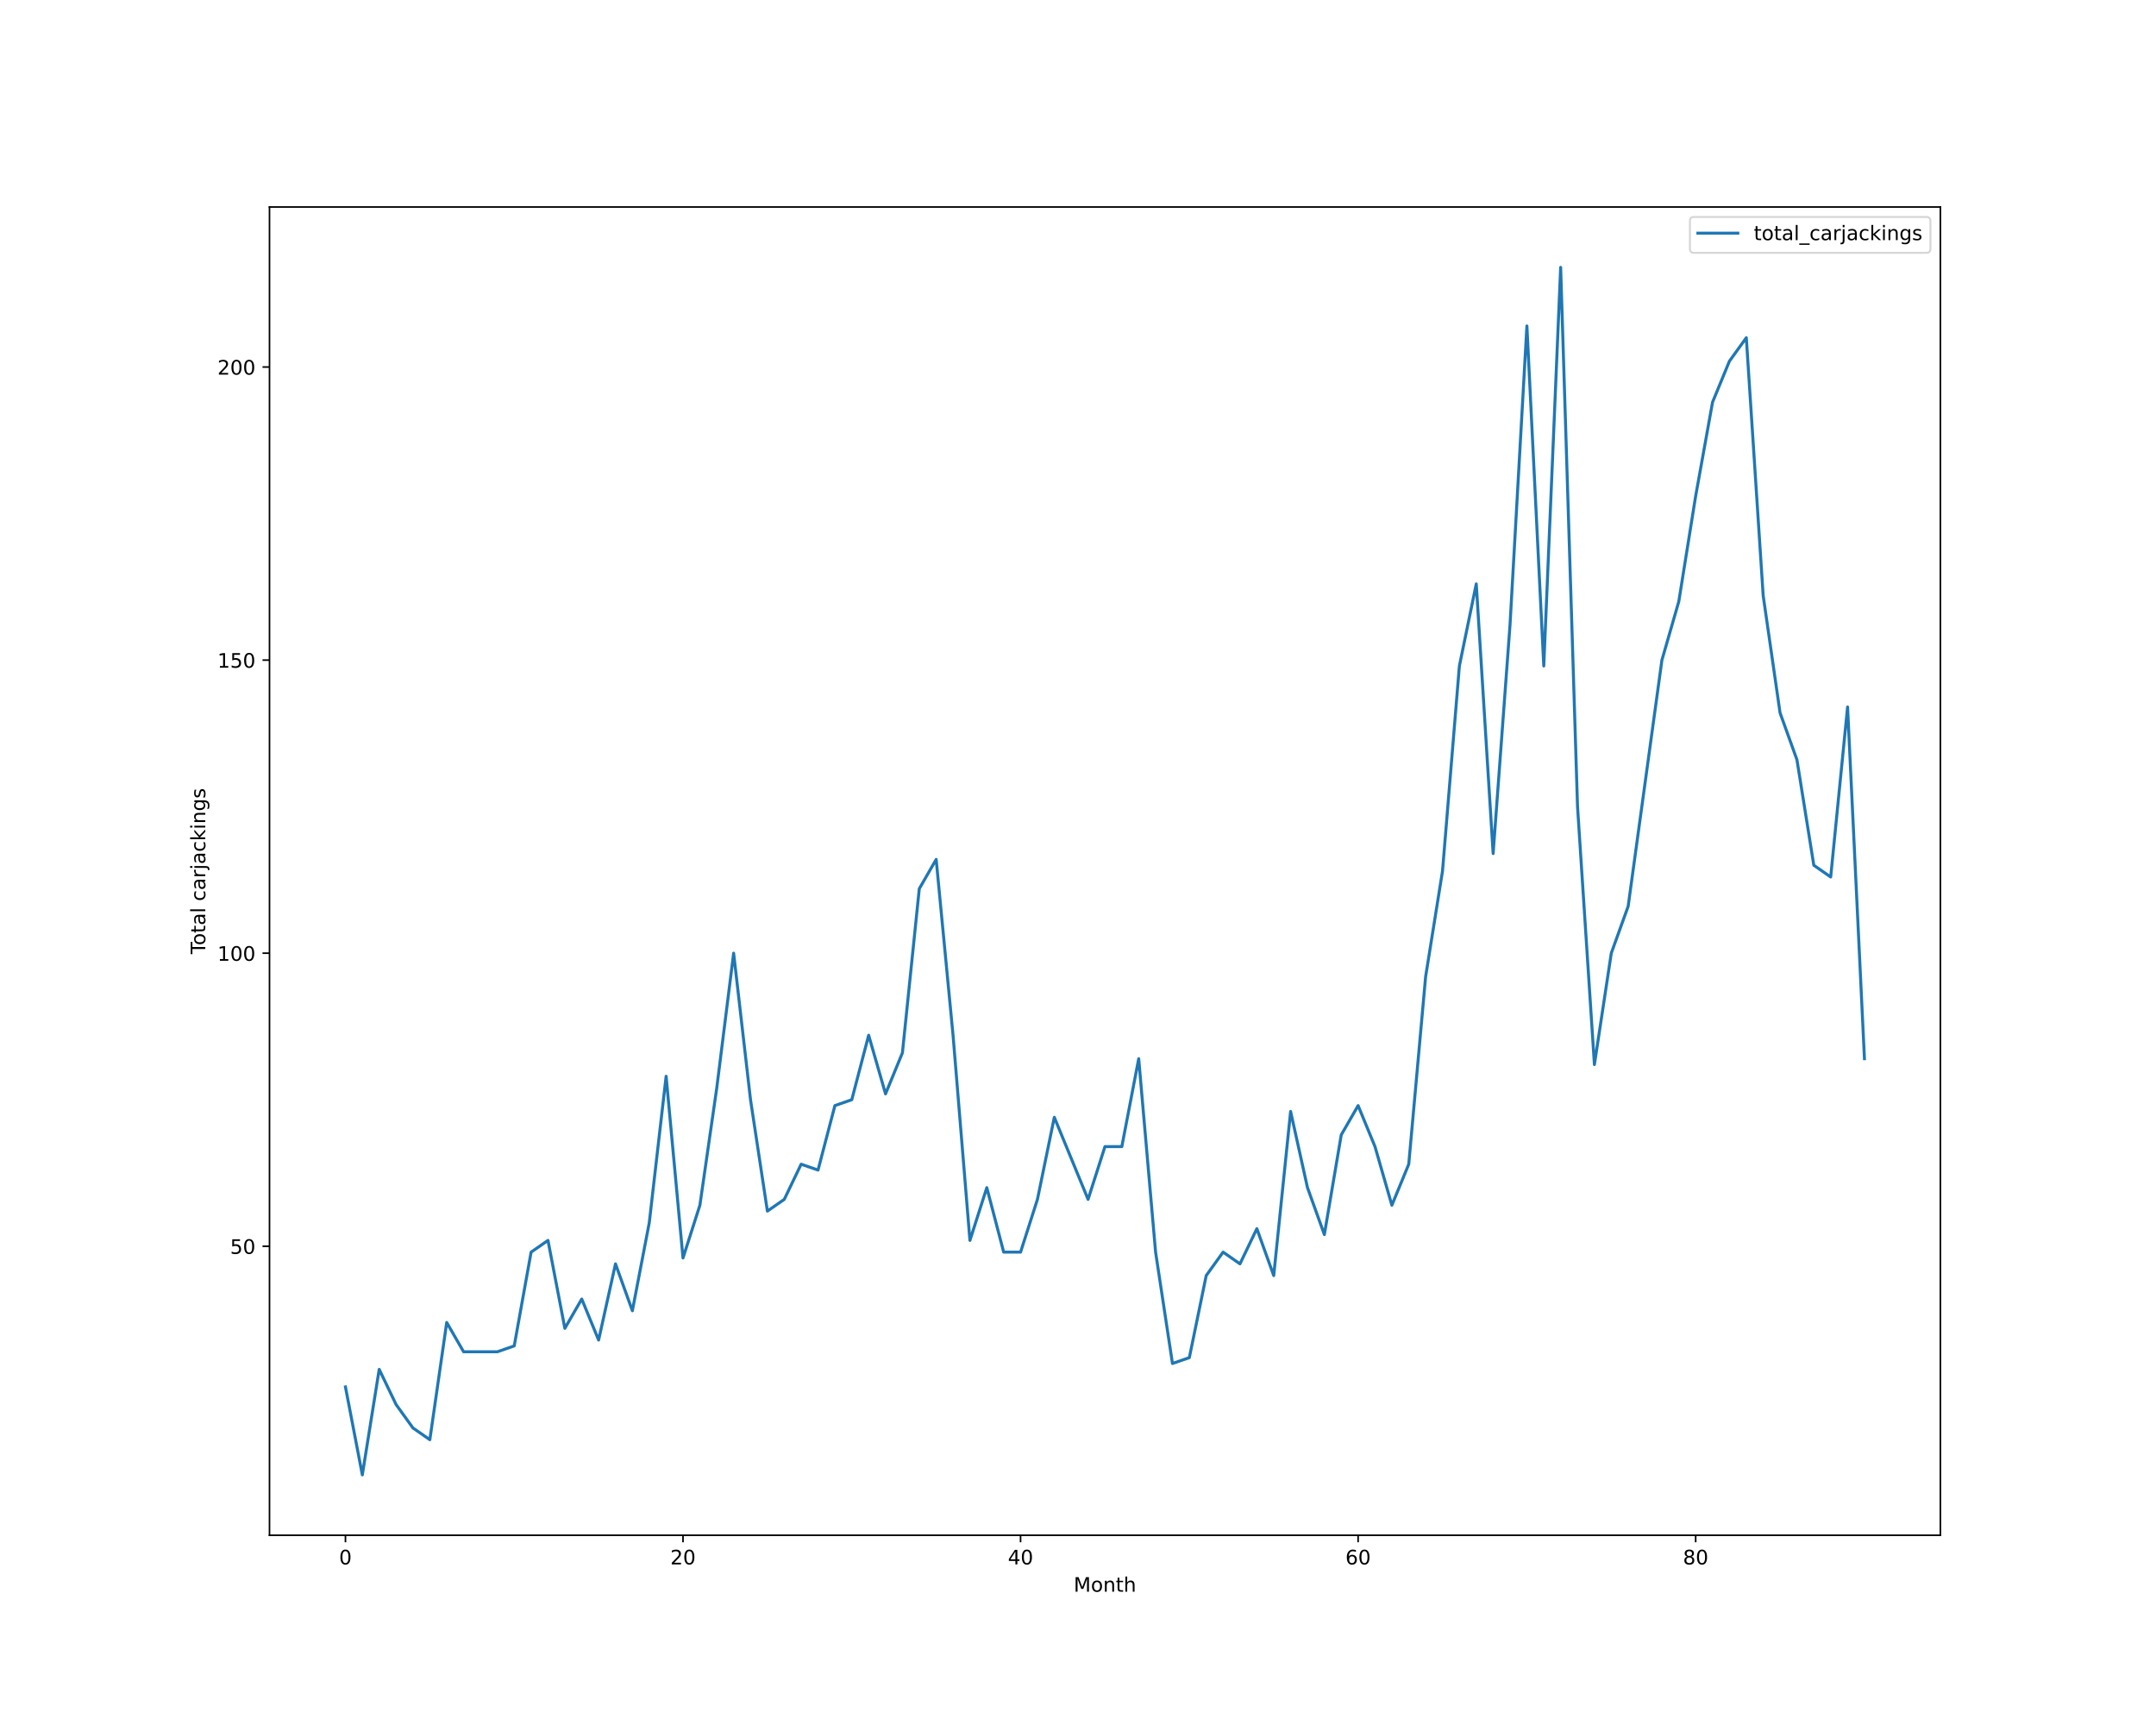
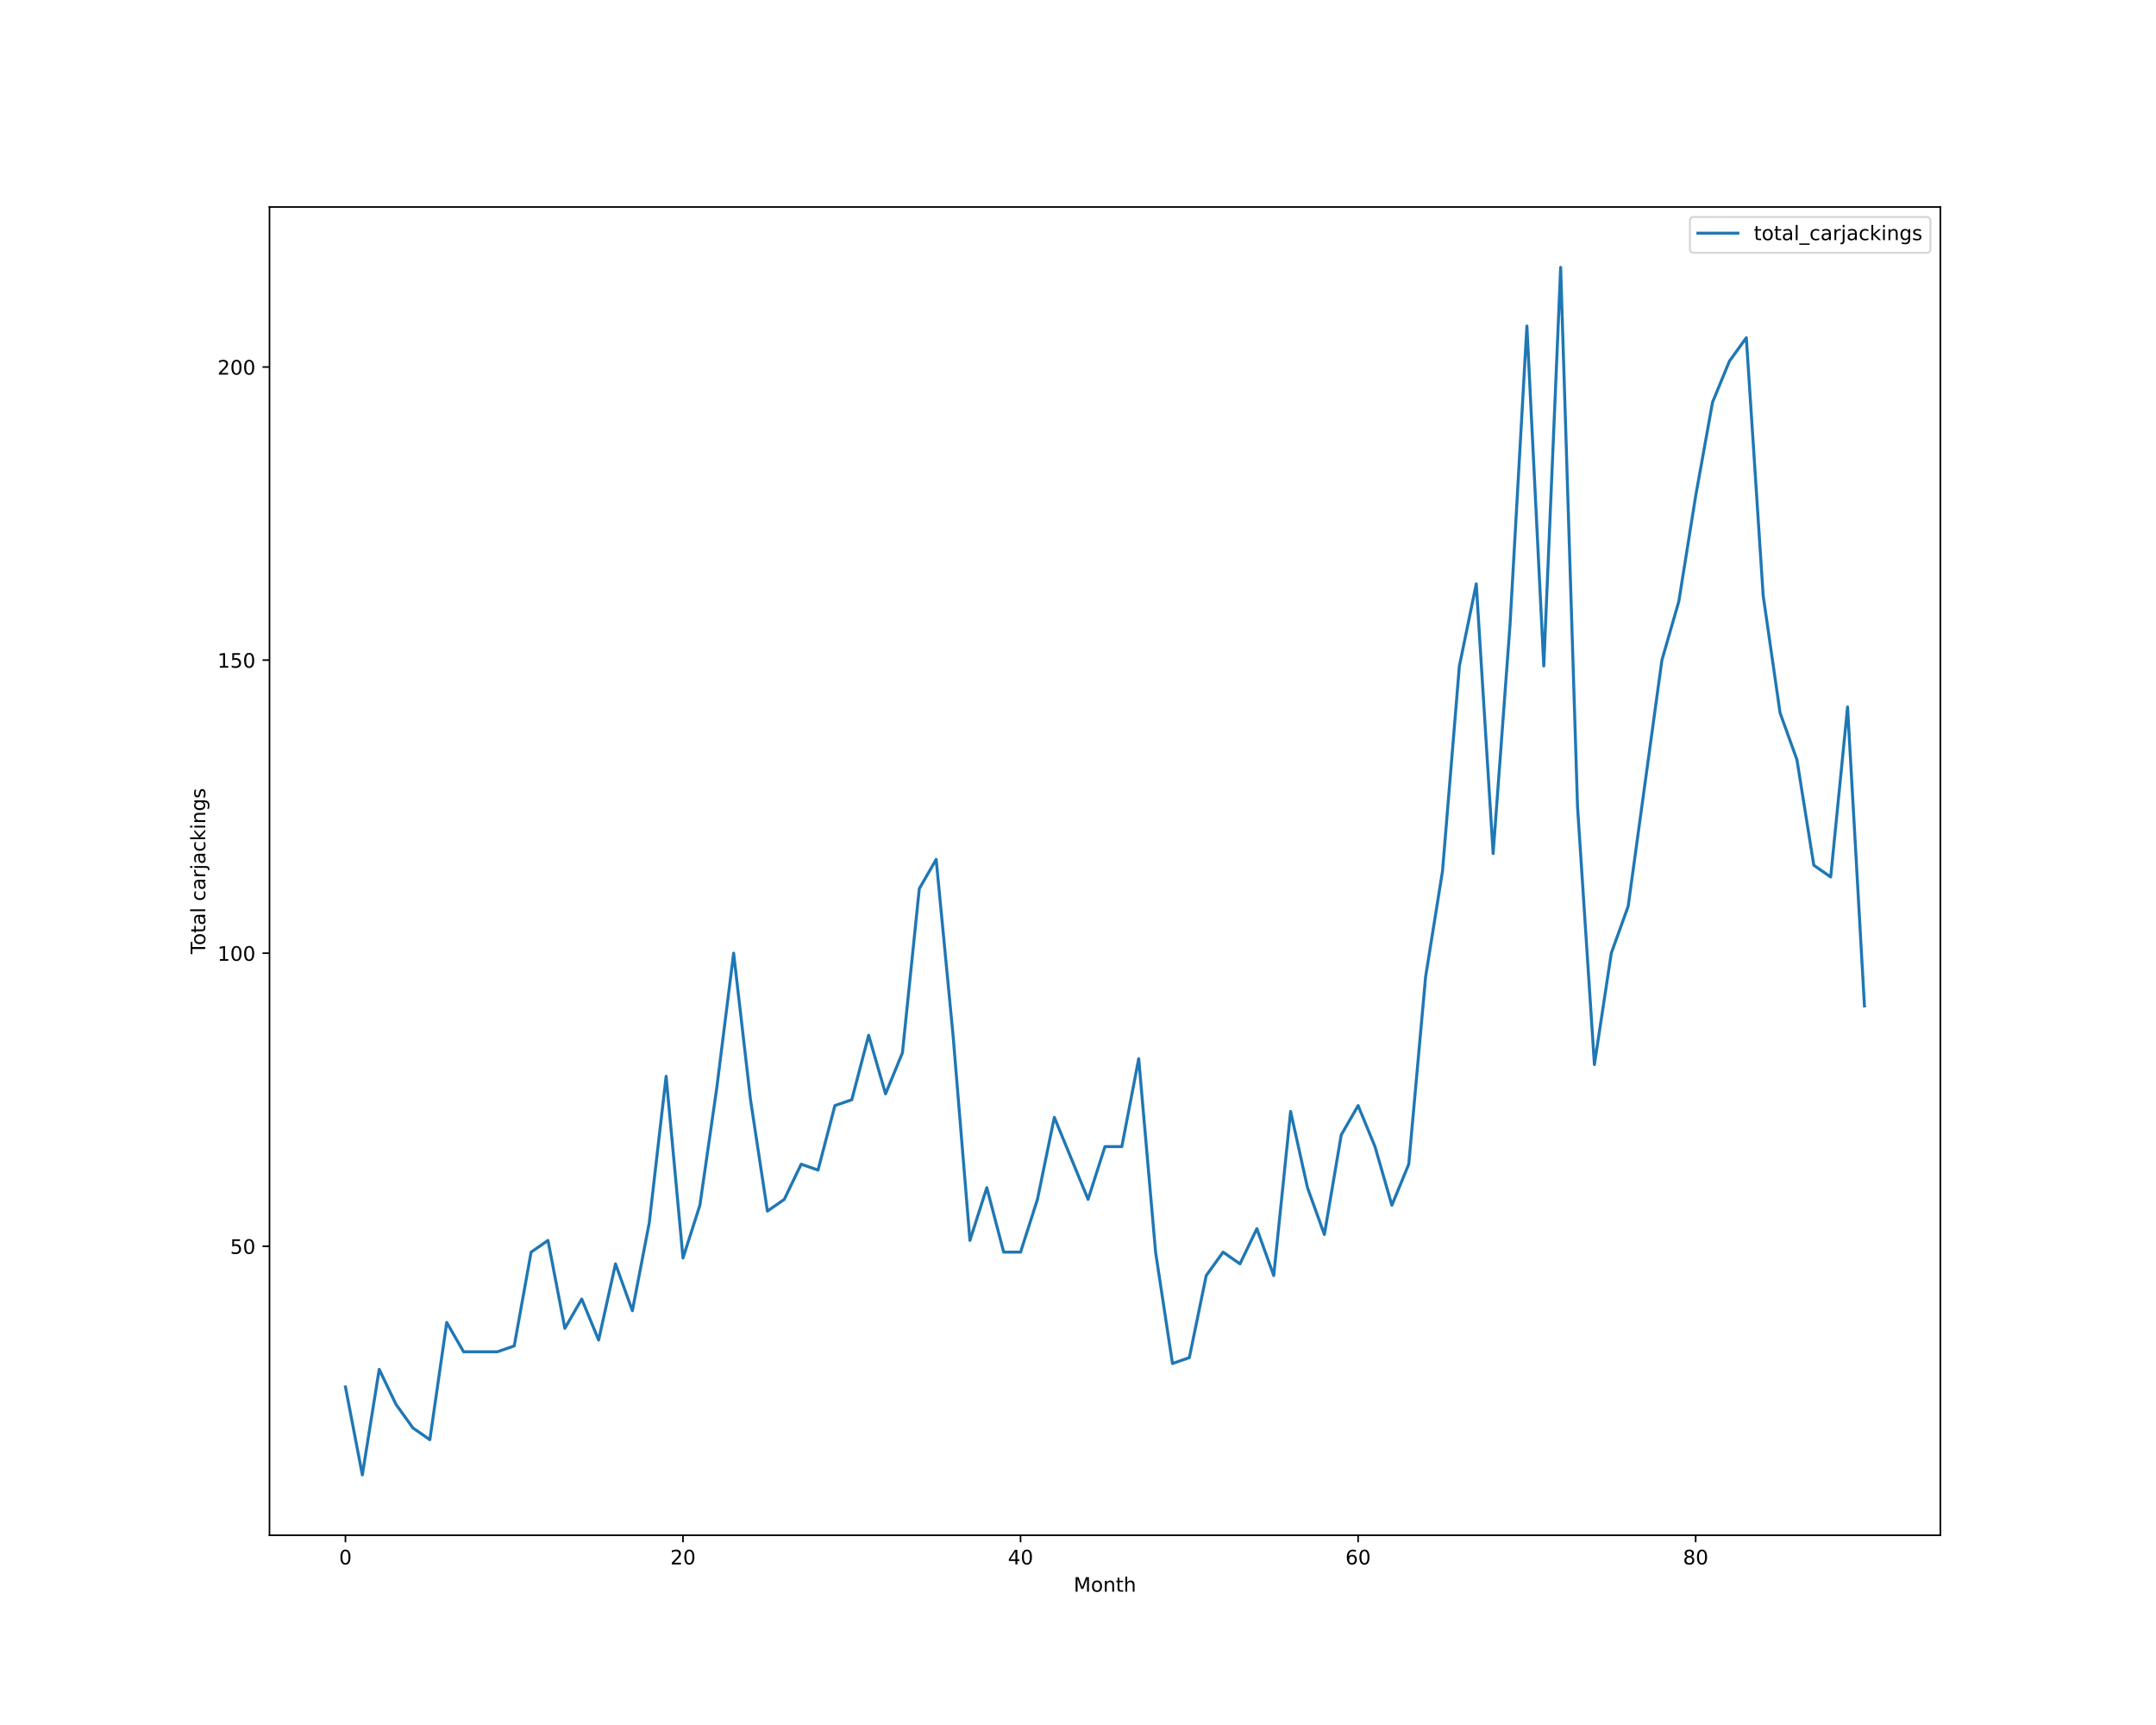
<svg xmlns="http://www.w3.org/2000/svg" xmlns:xlink="http://www.w3.org/1999/xlink" height="864pt" version="1.1" viewBox="0 0 1080 864" width="1080pt">
  <defs>
    <style type="text/css">*{stroke-linecap:butt;stroke-linejoin:round;}</style>
  </defs>
  <g id="figure_1">
    <g id="patch_1">
      <path d="M 0 864  L 1080 864  L 1080 0  L 0 0  z " style="fill:#ffffff;" />
    </g>
    <g id="axes_1">
      <g id="patch_2">
        <path d="M 135 768.96  L 972 768.96  L 972 103.68  L 135 103.68  z " style="fill:#ffffff;" />
      </g>
      <g id="matplotlib.axis_1">
        <g id="xtick_1">
          <g id="line2d_1">
            <defs>
-               <path d="M 0 0  L 0 3.5  " id="mef3e61b7c2" style="stroke:#000000;stroke-width:0.8;" />
-             </defs>
-             <g>
-               <use style="stroke:#000000;stroke-width:0.8;" x="173.045" xlink:href="#mef3e61b7c2" y="768.96" />
+               <path d="M 0 0  L 0 3.5  " id="mf0bfc2c724" style="stroke:#000000;stroke-width:0.8;" />
+             </defs>
+             <g>
+               <use style="stroke:#000000;stroke-width:0.8;" x="173.045" xlink:href="#mf0bfc2c724" y="768.96" />
            </g>
          </g>
          <g id="text_1">
            <g transform="translate(169.8642 783.5584)scale(0.1 -0.1)">
              <defs>
                <path d="M 2034 4250  Q 1547 4250 1301 3770  Q 1056 3291 1056 2328  Q 1056 1369 1301 889  Q 1547 409 2034 409  Q 2525 409 2770 889  Q 3016 1369 3016 2328  Q 3016 3291 2770 3770  Q 2525 4250 2034 4250  z M 2034 4750  Q 2819 4750 3233 4129  Q 3647 3509 3647 2328  Q 3647 1150 3233 529  Q 2819 -91 2034 -91  Q 1250 -91 836 529  Q 422 1150 422 2328  Q 422 3509 836 4129  Q 1250 4750 2034 4750  z " id="DejaVuSans-30" transform="scale(0.015625)" />
              </defs>
              <use xlink:href="#DejaVuSans-30" />
            </g>
          </g>
        </g>
        <g id="xtick_2">
          <g id="line2d_2">
            <g>
-               <use style="stroke:#000000;stroke-width:0.8;" x="342.136" xlink:href="#mef3e61b7c2" y="768.96" />
+               <use style="stroke:#000000;stroke-width:0.8;" x="342.136" xlink:href="#mf0bfc2c724" y="768.96" />
            </g>
          </g>
          <g id="text_2">
            <g transform="translate(335.7739 783.5584)scale(0.1 -0.1)">
              <defs>
                <path d="M 1228 531  L 3431 531  L 3431 0  L 469 0  L 469 531  Q 828 903 1448 1529  Q 2069 2156 2228 2338  Q 2531 2678 2651 2914  Q 2772 3150 2772 3378  Q 2772 3750 2511 3984  Q 2250 4219 1831 4219  Q 1534 4219 1204 4116  Q 875 4013 500 3803  L 500 4441  Q 881 4594 1212 4672  Q 1544 4750 1819 4750  Q 2544 4750 2975 4387  Q 3406 4025 3406 3419  Q 3406 3131 3298 2873  Q 3191 2616 2906 2266  Q 2828 2175 2409 1742  Q 1991 1309 1228 531  z " id="DejaVuSans-32" transform="scale(0.015625)" />
              </defs>
              <use xlink:href="#DejaVuSans-32" />
              <use x="63.623" xlink:href="#DejaVuSans-30" />
            </g>
          </g>
        </g>
        <g id="xtick_3">
          <g id="line2d_3">
            <g>
-               <use style="stroke:#000000;stroke-width:0.8;" x="511.227" xlink:href="#mef3e61b7c2" y="768.96" />
+               <use style="stroke:#000000;stroke-width:0.8;" x="511.227" xlink:href="#mf0bfc2c724" y="768.96" />
            </g>
          </g>
          <g id="text_3">
            <g transform="translate(504.8648 783.5584)scale(0.1 -0.1)">
              <defs>
                <path d="M 2419 4116  L 825 1625  L 2419 1625  L 2419 4116  z M 2253 4666  L 3047 4666  L 3047 1625  L 3713 1625  L 3713 1100  L 3047 1100  L 3047 0  L 2419 0  L 2419 1100  L 313 1100  L 313 1709  L 2253 4666  z " id="DejaVuSans-34" transform="scale(0.015625)" />
              </defs>
              <use xlink:href="#DejaVuSans-34" />
              <use x="63.623" xlink:href="#DejaVuSans-30" />
            </g>
          </g>
        </g>
        <g id="xtick_4">
          <g id="line2d_4">
            <g>
-               <use style="stroke:#000000;stroke-width:0.8;" x="680.318" xlink:href="#mef3e61b7c2" y="768.96" />
+               <use style="stroke:#000000;stroke-width:0.8;" x="680.318" xlink:href="#mf0bfc2c724" y="768.96" />
            </g>
          </g>
          <g id="text_4">
            <g transform="translate(673.9557 783.5584)scale(0.1 -0.1)">
              <defs>
                <path d="M 2113 2584  Q 1688 2584 1439 2293  Q 1191 2003 1191 1497  Q 1191 994 1439 701  Q 1688 409 2113 409  Q 2538 409 2786 701  Q 3034 994 3034 1497  Q 3034 2003 2786 2293  Q 2538 2584 2113 2584  z M 3366 4563  L 3366 3988  Q 3128 4100 2886 4159  Q 2644 4219 2406 4219  Q 1781 4219 1451 3797  Q 1122 3375 1075 2522  Q 1259 2794 1537 2939  Q 1816 3084 2150 3084  Q 2853 3084 3261 2657  Q 3669 2231 3669 1497  Q 3669 778 3244 343  Q 2819 -91 2113 -91  Q 1303 -91 875 529  Q 447 1150 447 2328  Q 447 3434 972 4092  Q 1497 4750 2381 4750  Q 2619 4750 2861 4703  Q 3103 4656 3366 4563  z " id="DejaVuSans-36" transform="scale(0.015625)" />
              </defs>
              <use xlink:href="#DejaVuSans-36" />
              <use x="63.623" xlink:href="#DejaVuSans-30" />
            </g>
          </g>
        </g>
        <g id="xtick_5">
          <g id="line2d_5">
            <g>
-               <use style="stroke:#000000;stroke-width:0.8;" x="849.409" xlink:href="#mef3e61b7c2" y="768.96" />
+               <use style="stroke:#000000;stroke-width:0.8;" x="849.409" xlink:href="#mf0bfc2c724" y="768.96" />
            </g>
          </g>
          <g id="text_5">
            <g transform="translate(843.0466 783.5584)scale(0.1 -0.1)">
              <defs>
                <path d="M 2034 2216  Q 1584 2216 1326 1975  Q 1069 1734 1069 1313  Q 1069 891 1326 650  Q 1584 409 2034 409  Q 2484 409 2743 651  Q 3003 894 3003 1313  Q 3003 1734 2745 1975  Q 2488 2216 2034 2216  z M 1403 2484  Q 997 2584 770 2862  Q 544 3141 544 3541  Q 544 4100 942 4425  Q 1341 4750 2034 4750  Q 2731 4750 3128 4425  Q 3525 4100 3525 3541  Q 3525 3141 3298 2862  Q 3072 2584 2669 2484  Q 3125 2378 3379 2068  Q 3634 1759 3634 1313  Q 3634 634 3220 271  Q 2806 -91 2034 -91  Q 1263 -91 848 271  Q 434 634 434 1313  Q 434 1759 690 2068  Q 947 2378 1403 2484  z M 1172 3481  Q 1172 3119 1398 2916  Q 1625 2713 2034 2713  Q 2441 2713 2670 2916  Q 2900 3119 2900 3481  Q 2900 3844 2670 4047  Q 2441 4250 2034 4250  Q 1625 4250 1398 4047  Q 1172 3844 1172 3481  z " id="DejaVuSans-38" transform="scale(0.015625)" />
              </defs>
              <use xlink:href="#DejaVuSans-38" />
              <use x="63.623" xlink:href="#DejaVuSans-30" />
            </g>
          </g>
        </g>
        <g id="text_6">
          <g transform="translate(537.8289 797.2366)scale(0.1 -0.1)">
            <defs>
              <path d="M 628 4666  L 1569 4666  L 2759 1491  L 3956 4666  L 4897 4666  L 4897 0  L 4281 0  L 4281 4097  L 3078 897  L 2444 897  L 1241 4097  L 1241 0  L 628 0  L 628 4666  z " id="DejaVuSans-4d" transform="scale(0.015625)" />
              <path d="M 1959 3097  Q 1497 3097 1228 2736  Q 959 2375 959 1747  Q 959 1119 1226 758  Q 1494 397 1959 397  Q 2419 397 2687 759  Q 2956 1122 2956 1747  Q 2956 2369 2687 2733  Q 2419 3097 1959 3097  z M 1959 3584  Q 2709 3584 3137 3096  Q 3566 2609 3566 1747  Q 3566 888 3137 398  Q 2709 -91 1959 -91  Q 1206 -91 779 398  Q 353 888 353 1747  Q 353 2609 779 3096  Q 1206 3584 1959 3584  z " id="DejaVuSans-6f" transform="scale(0.015625)" />
              <path d="M 3513 2113  L 3513 0  L 2938 0  L 2938 2094  Q 2938 2591 2744 2837  Q 2550 3084 2163 3084  Q 1697 3084 1428 2787  Q 1159 2491 1159 1978  L 1159 0  L 581 0  L 581 3500  L 1159 3500  L 1159 2956  Q 1366 3272 1645 3428  Q 1925 3584 2291 3584  Q 2894 3584 3203 3211  Q 3513 2838 3513 2113  z " id="DejaVuSans-6e" transform="scale(0.015625)" />
              <path d="M 1172 4494  L 1172 3500  L 2356 3500  L 2356 3053  L 1172 3053  L 1172 1153  Q 1172 725 1289 603  Q 1406 481 1766 481  L 2356 481  L 2356 0  L 1766 0  Q 1100 0 847 248  Q 594 497 594 1153  L 594 3053  L 172 3053  L 172 3500  L 594 3500  L 594 4494  L 1172 4494  z " id="DejaVuSans-74" transform="scale(0.015625)" />
              <path d="M 3513 2113  L 3513 0  L 2938 0  L 2938 2094  Q 2938 2591 2744 2837  Q 2550 3084 2163 3084  Q 1697 3084 1428 2787  Q 1159 2491 1159 1978  L 1159 0  L 581 0  L 581 4863  L 1159 4863  L 1159 2956  Q 1366 3272 1645 3428  Q 1925 3584 2291 3584  Q 2894 3584 3203 3211  Q 3513 2838 3513 2113  z " id="DejaVuSans-68" transform="scale(0.015625)" />
            </defs>
            <use xlink:href="#DejaVuSans-4d" />
            <use x="86.279" xlink:href="#DejaVuSans-6f" />
            <use x="147.461" xlink:href="#DejaVuSans-6e" />
            <use x="210.84" xlink:href="#DejaVuSans-74" />
            <use x="250.049" xlink:href="#DejaVuSans-68" />
          </g>
        </g>
      </g>
      <g id="matplotlib.axis_2">
        <g id="ytick_1">
          <g id="line2d_6">
            <defs>
-               <path d="M 0 0  L -3.5 0  " id="mc49ef0b3e2" style="stroke:#000000;stroke-width:0.8;" />
-             </defs>
-             <g>
-               <use style="stroke:#000000;stroke-width:0.8;" x="135" xlink:href="#mc49ef0b3e2" y="624.219" />
+               <path d="M 0 0  L -3.5 0  " id="m474ca88ef1" style="stroke:#000000;stroke-width:0.8;" />
+             </defs>
+             <g>
+               <use style="stroke:#000000;stroke-width:0.8;" x="135" xlink:href="#m474ca88ef1" y="624.219" />
            </g>
          </g>
          <g id="text_7">
            <g transform="translate(115.275 628.0182)scale(0.1 -0.1)">
              <defs>
                <path d="M 691 4666  L 3169 4666  L 3169 4134  L 1269 4134  L 1269 2991  Q 1406 3038 1543 3061  Q 1681 3084 1819 3084  Q 2600 3084 3056 2656  Q 3513 2228 3513 1497  Q 3513 744 3044 326  Q 2575 -91 1722 -91  Q 1428 -91 1123 -41  Q 819 9 494 109  L 494 744  Q 775 591 1075 516  Q 1375 441 1709 441  Q 2250 441 2565 725  Q 2881 1009 2881 1497  Q 2881 1984 2565 2268  Q 2250 2553 1709 2553  Q 1456 2553 1204 2497  Q 953 2441 691 2322  L 691 4666  z " id="DejaVuSans-35" transform="scale(0.015625)" />
              </defs>
              <use xlink:href="#DejaVuSans-35" />
              <use x="63.623" xlink:href="#DejaVuSans-30" />
            </g>
          </g>
        </g>
        <g id="ytick_2">
          <g id="line2d_7">
            <g>
-               <use style="stroke:#000000;stroke-width:0.8;" x="135" xlink:href="#mc49ef0b3e2" y="477.423" />
+               <use style="stroke:#000000;stroke-width:0.8;" x="135" xlink:href="#m474ca88ef1" y="477.423" />
            </g>
          </g>
          <g id="text_8">
            <g transform="translate(108.9125 481.2221)scale(0.1 -0.1)">
              <defs>
                <path d="M 794 531  L 1825 531  L 1825 4091  L 703 3866  L 703 4441  L 1819 4666  L 2450 4666  L 2450 531  L 3481 531  L 3481 0  L 794 0  L 794 531  z " id="DejaVuSans-31" transform="scale(0.015625)" />
              </defs>
              <use xlink:href="#DejaVuSans-31" />
              <use x="63.623" xlink:href="#DejaVuSans-30" />
              <use x="127.246" xlink:href="#DejaVuSans-30" />
            </g>
          </g>
        </g>
        <g id="ytick_3">
          <g id="line2d_8">
            <g>
-               <use style="stroke:#000000;stroke-width:0.8;" x="135" xlink:href="#mc49ef0b3e2" y="330.627" />
+               <use style="stroke:#000000;stroke-width:0.8;" x="135" xlink:href="#m474ca88ef1" y="330.627" />
            </g>
          </g>
          <g id="text_9">
            <g transform="translate(108.9125 334.426)scale(0.1 -0.1)">
              <use xlink:href="#DejaVuSans-31" />
              <use x="63.623" xlink:href="#DejaVuSans-35" />
              <use x="127.246" xlink:href="#DejaVuSans-30" />
            </g>
          </g>
        </g>
        <g id="ytick_4">
          <g id="line2d_9">
            <g>
-               <use style="stroke:#000000;stroke-width:0.8;" x="135" xlink:href="#mc49ef0b3e2" y="183.831" />
+               <use style="stroke:#000000;stroke-width:0.8;" x="135" xlink:href="#m474ca88ef1" y="183.831" />
            </g>
          </g>
          <g id="text_10">
            <g transform="translate(108.9125 187.6299)scale(0.1 -0.1)">
              <use xlink:href="#DejaVuSans-32" />
              <use x="63.623" xlink:href="#DejaVuSans-30" />
              <use x="127.246" xlink:href="#DejaVuSans-30" />
            </g>
          </g>
        </g>
        <g id="text_11">
          <g transform="translate(102.8328 477.8888)rotate(-90)scale(0.1 -0.1)">
            <defs>
              <path d="M -19 4666  L 3928 4666  L 3928 4134  L 2272 4134  L 2272 0  L 1638 0  L 1638 4134  L -19 4134  L -19 4666  z " id="DejaVuSans-54" transform="scale(0.015625)" />
              <path d="M 2194 1759  Q 1497 1759 1228 1600  Q 959 1441 959 1056  Q 959 750 1161 570  Q 1363 391 1709 391  Q 2188 391 2477 730  Q 2766 1069 2766 1631  L 2766 1759  L 2194 1759  z M 3341 1997  L 3341 0  L 2766 0  L 2766 531  Q 2569 213 2275 61  Q 1981 -91 1556 -91  Q 1019 -91 701 211  Q 384 513 384 1019  Q 384 1609 779 1909  Q 1175 2209 1959 2209  L 2766 2209  L 2766 2266  Q 2766 2663 2505 2880  Q 2244 3097 1772 3097  Q 1472 3097 1187 3025  Q 903 2953 641 2809  L 641 3341  Q 956 3463 1253 3523  Q 1550 3584 1831 3584  Q 2591 3584 2966 3190  Q 3341 2797 3341 1997  z " id="DejaVuSans-61" transform="scale(0.015625)" />
              <path d="M 603 4863  L 1178 4863  L 1178 0  L 603 0  L 603 4863  z " id="DejaVuSans-6c" transform="scale(0.015625)" />
              <path id="DejaVuSans-20" transform="scale(0.015625)" />
              <path d="M 3122 3366  L 3122 2828  Q 2878 2963 2633 3030  Q 2388 3097 2138 3097  Q 1578 3097 1268 2742  Q 959 2388 959 1747  Q 959 1106 1268 751  Q 1578 397 2138 397  Q 2388 397 2633 464  Q 2878 531 3122 666  L 3122 134  Q 2881 22 2623 -34  Q 2366 -91 2075 -91  Q 1284 -91 818 406  Q 353 903 353 1747  Q 353 2603 823 3093  Q 1294 3584 2113 3584  Q 2378 3584 2631 3529  Q 2884 3475 3122 3366  z " id="DejaVuSans-63" transform="scale(0.015625)" />
              <path d="M 2631 2963  Q 2534 3019 2420 3045  Q 2306 3072 2169 3072  Q 1681 3072 1420 2755  Q 1159 2438 1159 1844  L 1159 0  L 581 0  L 581 3500  L 1159 3500  L 1159 2956  Q 1341 3275 1631 3429  Q 1922 3584 2338 3584  Q 2397 3584 2469 3576  Q 2541 3569 2628 3553  L 2631 2963  z " id="DejaVuSans-72" transform="scale(0.015625)" />
              <path d="M 603 3500  L 1178 3500  L 1178 -63  Q 1178 -731 923 -1031  Q 669 -1331 103 -1331  L -116 -1331  L -116 -844  L 38 -844  Q 366 -844 484 -692  Q 603 -541 603 -63  L 603 3500  z M 603 4863  L 1178 4863  L 1178 4134  L 603 4134  L 603 4863  z " id="DejaVuSans-6a" transform="scale(0.015625)" />
              <path d="M 581 4863  L 1159 4863  L 1159 1991  L 2875 3500  L 3609 3500  L 1753 1863  L 3688 0  L 2938 0  L 1159 1709  L 1159 0  L 581 0  L 581 4863  z " id="DejaVuSans-6b" transform="scale(0.015625)" />
              <path d="M 603 3500  L 1178 3500  L 1178 0  L 603 0  L 603 3500  z M 603 4863  L 1178 4863  L 1178 4134  L 603 4134  L 603 4863  z " id="DejaVuSans-69" transform="scale(0.015625)" />
              <path d="M 2906 1791  Q 2906 2416 2648 2759  Q 2391 3103 1925 3103  Q 1463 3103 1205 2759  Q 947 2416 947 1791  Q 947 1169 1205 825  Q 1463 481 1925 481  Q 2391 481 2648 825  Q 2906 1169 2906 1791  z M 3481 434  Q 3481 -459 3084 -895  Q 2688 -1331 1869 -1331  Q 1566 -1331 1297 -1286  Q 1028 -1241 775 -1147  L 775 -588  Q 1028 -725 1275 -790  Q 1522 -856 1778 -856  Q 2344 -856 2625 -561  Q 2906 -266 2906 331  L 2906 616  Q 2728 306 2450 153  Q 2172 0 1784 0  Q 1141 0 747 490  Q 353 981 353 1791  Q 353 2603 747 3093  Q 1141 3584 1784 3584  Q 2172 3584 2450 3431  Q 2728 3278 2906 2969  L 2906 3500  L 3481 3500  L 3481 434  z " id="DejaVuSans-67" transform="scale(0.015625)" />
              <path d="M 2834 3397  L 2834 2853  Q 2591 2978 2328 3040  Q 2066 3103 1784 3103  Q 1356 3103 1142 2972  Q 928 2841 928 2578  Q 928 2378 1081 2264  Q 1234 2150 1697 2047  L 1894 2003  Q 2506 1872 2764 1633  Q 3022 1394 3022 966  Q 3022 478 2636 193  Q 2250 -91 1575 -91  Q 1294 -91 989 -36  Q 684 19 347 128  L 347 722  Q 666 556 975 473  Q 1284 391 1588 391  Q 1994 391 2212 530  Q 2431 669 2431 922  Q 2431 1156 2273 1281  Q 2116 1406 1581 1522  L 1381 1569  Q 847 1681 609 1914  Q 372 2147 372 2553  Q 372 3047 722 3315  Q 1072 3584 1716 3584  Q 2034 3584 2315 3537  Q 2597 3491 2834 3397  z " id="DejaVuSans-73" transform="scale(0.015625)" />
            </defs>
            <use xlink:href="#DejaVuSans-54" />
            <use x="44.084" xlink:href="#DejaVuSans-6f" />
            <use x="105.266" xlink:href="#DejaVuSans-74" />
            <use x="144.475" xlink:href="#DejaVuSans-61" />
            <use x="205.754" xlink:href="#DejaVuSans-6c" />
            <use x="233.537" xlink:href="#DejaVuSans-20" />
            <use x="265.324" xlink:href="#DejaVuSans-63" />
            <use x="320.305" xlink:href="#DejaVuSans-61" />
            <use x="381.584" xlink:href="#DejaVuSans-72" />
            <use x="422.697" xlink:href="#DejaVuSans-6a" />
            <use x="450.48" xlink:href="#DejaVuSans-61" />
            <use x="511.76" xlink:href="#DejaVuSans-63" />
            <use x="566.74" xlink:href="#DejaVuSans-6b" />
            <use x="624.65" xlink:href="#DejaVuSans-69" />
            <use x="652.434" xlink:href="#DejaVuSans-6e" />
            <use x="715.812" xlink:href="#DejaVuSans-67" />
            <use x="779.289" xlink:href="#DejaVuSans-73" />
          </g>
        </g>
      </g>
      <g id="line2d_10">
-         <path clip-path="url(#p2b0e8a5688)" d="M 173.045 694.681  L 181.5 738.72  L 189.955 685.873  L 198.409 703.489  L 206.864 715.233  L 215.318 721.104  L 223.773 662.386  L 232.227 677.066  L 240.682 677.066  L 249.136 677.066  L 257.591 674.13  L 266.045 627.155  L 274.5 621.283  L 282.955 665.322  L 291.409 650.642  L 299.864 671.194  L 308.318 633.027  L 316.773 656.514  L 325.227 612.475  L 333.682 539.077  L 342.136 630.091  L 350.591 603.668  L 359.045 544.949  L 367.5 477.423  L 375.955 550.821  L 384.409 606.603  L 392.864 600.732  L 401.318 583.116  L 409.773 586.052  L 418.227 553.757  L 426.682 550.821  L 435.136 518.526  L 443.591 547.885  L 452.045 527.334  L 460.5 445.128  L 468.955 430.448  L 477.409 518.526  L 485.864 621.283  L 494.318 594.86  L 502.773 627.155  L 511.227 627.155  L 519.682 600.732  L 528.136 559.629  L 536.591 580.18  L 545.045 600.732  L 553.5 574.308  L 561.955 574.308  L 570.409 530.27  L 578.864 627.155  L 587.318 682.937  L 595.773 680.002  L 604.227 638.899  L 612.682 627.155  L 621.136 633.027  L 629.591 615.411  L 638.045 638.899  L 646.5 556.693  L 654.955 594.86  L 663.409 618.347  L 671.864 568.437  L 680.318 553.757  L 688.773 574.308  L 697.227 603.668  L 705.682 583.116  L 714.136 489.167  L 722.591 436.32  L 731.045 333.563  L 739.5 292.46  L 747.955 427.512  L 756.409 313.011  L 764.864 163.279  L 773.318 333.563  L 781.773 133.92  L 790.227 404.025  L 798.682 533.205  L 807.136 477.423  L 815.591 453.936  L 824.045 392.281  L 832.5 330.627  L 840.955 301.268  L 849.409 248.421  L 857.864 201.446  L 866.318 180.895  L 874.773 169.151  L 883.227 298.332  L 891.682 357.05  L 900.136 380.537  L 908.591 433.384  L 917.045 439.256  L 925.5 354.114  L 933.955 530.27  " style="fill:none;stroke:#1f77b4;stroke-linecap:square;stroke-width:1.5;" />
+         <path clip-path="url(#pde5428ab0d)" d="M 173.045 694.681  L 181.5 738.72  L 189.955 685.873  L 198.409 703.489  L 206.864 715.233  L 215.318 721.104  L 223.773 662.386  L 232.227 677.066  L 240.682 677.066  L 249.136 677.066  L 257.591 674.13  L 266.045 627.155  L 274.5 621.283  L 282.955 665.322  L 291.409 650.642  L 299.864 671.194  L 308.318 633.027  L 316.773 656.514  L 325.227 612.475  L 333.682 539.077  L 342.136 630.091  L 350.591 603.668  L 359.045 544.949  L 367.5 477.423  L 375.955 550.821  L 384.409 606.603  L 392.864 600.732  L 401.318 583.116  L 409.773 586.052  L 418.227 553.757  L 426.682 550.821  L 435.136 518.526  L 443.591 547.885  L 452.045 527.334  L 460.5 445.128  L 468.955 430.448  L 477.409 518.526  L 485.864 621.283  L 494.318 594.86  L 502.773 627.155  L 511.227 627.155  L 519.682 600.732  L 528.136 559.629  L 536.591 580.18  L 545.045 600.732  L 553.5 574.308  L 561.955 574.308  L 570.409 530.27  L 578.864 627.155  L 587.318 682.937  L 595.773 680.002  L 604.227 638.899  L 612.682 627.155  L 621.136 633.027  L 629.591 615.411  L 638.045 638.899  L 646.5 556.693  L 654.955 594.86  L 663.409 618.347  L 671.864 568.437  L 680.318 553.757  L 688.773 574.308  L 697.227 603.668  L 705.682 583.116  L 714.136 489.167  L 722.591 436.32  L 731.045 333.563  L 739.5 292.46  L 747.955 427.512  L 756.409 313.011  L 764.864 163.279  L 773.318 333.563  L 781.773 133.92  L 790.227 404.025  L 798.682 533.205  L 807.136 477.423  L 815.591 453.936  L 824.045 392.281  L 832.5 330.627  L 840.955 301.268  L 849.409 248.421  L 857.864 201.446  L 866.318 180.895  L 874.773 169.151  L 883.227 298.332  L 891.682 357.05  L 900.136 380.537  L 908.591 433.384  L 917.045 439.256  L 925.5 354.114  L 933.955 503.846  " style="fill:none;stroke:#1f77b4;stroke-linecap:square;stroke-width:1.5;" />
      </g>
      <g id="patch_3">
        <path d="M 135 768.96  L 135 103.68  " style="fill:none;stroke:#000000;stroke-linecap:square;stroke-linejoin:miter;stroke-width:0.8;" />
      </g>
      <g id="patch_4">
        <path d="M 972 768.96  L 972 103.68  " style="fill:none;stroke:#000000;stroke-linecap:square;stroke-linejoin:miter;stroke-width:0.8;" />
      </g>
      <g id="patch_5">
        <path d="M 135 768.96  L 972 768.96  " style="fill:none;stroke:#000000;stroke-linecap:square;stroke-linejoin:miter;stroke-width:0.8;" />
      </g>
      <g id="patch_6">
        <path d="M 135 103.68  L 972 103.68  " style="fill:none;stroke:#000000;stroke-linecap:square;stroke-linejoin:miter;stroke-width:0.8;" />
      </g>
      <g id="legend_1">
        <g id="patch_7">
          <path d="M 848.528 126.636  L 965 126.636  Q 967 126.636 967 124.636  L 967 110.68  Q 967 108.68 965 108.68  L 848.528 108.68  Q 846.528 108.68 846.528 110.68  L 846.528 124.636  Q 846.528 126.636 848.528 126.636  z " style="fill:#ffffff;opacity:0.8;stroke:#cccccc;stroke-linejoin:miter;" />
        </g>
        <g id="line2d_11">
          <path d="M 850.528 116.778  L 870.528 116.778  " style="fill:none;stroke:#1f77b4;stroke-linecap:square;stroke-width:1.5;" />
        </g>
        <g id="line2d_12" />
        <g id="text_12">
          <g transform="translate(878.5281 120.2784)scale(0.1 -0.1)">
            <defs>
              <path d="M 3263 -1063  L 3263 -1509  L -63 -1509  L -63 -1063  L 3263 -1063  z " id="DejaVuSans-5f" transform="scale(0.015625)" />
            </defs>
            <use xlink:href="#DejaVuSans-74" />
            <use x="39.209" xlink:href="#DejaVuSans-6f" />
            <use x="100.391" xlink:href="#DejaVuSans-74" />
            <use x="139.6" xlink:href="#DejaVuSans-61" />
            <use x="200.879" xlink:href="#DejaVuSans-6c" />
            <use x="228.662" xlink:href="#DejaVuSans-5f" />
            <use x="278.662" xlink:href="#DejaVuSans-63" />
            <use x="333.643" xlink:href="#DejaVuSans-61" />
            <use x="394.922" xlink:href="#DejaVuSans-72" />
            <use x="436.035" xlink:href="#DejaVuSans-6a" />
            <use x="463.818" xlink:href="#DejaVuSans-61" />
            <use x="525.098" xlink:href="#DejaVuSans-63" />
            <use x="580.078" xlink:href="#DejaVuSans-6b" />
            <use x="637.988" xlink:href="#DejaVuSans-69" />
            <use x="665.771" xlink:href="#DejaVuSans-6e" />
            <use x="729.15" xlink:href="#DejaVuSans-67" />
            <use x="792.627" xlink:href="#DejaVuSans-73" />
          </g>
        </g>
      </g>
    </g>
  </g>
  <defs>
-     <clipPath id="p2b0e8a5688">
+     <clipPath id="pde5428ab0d">
      <rect height="665.28" width="837" x="135" y="103.68" />
    </clipPath>
  </defs>
</svg>
